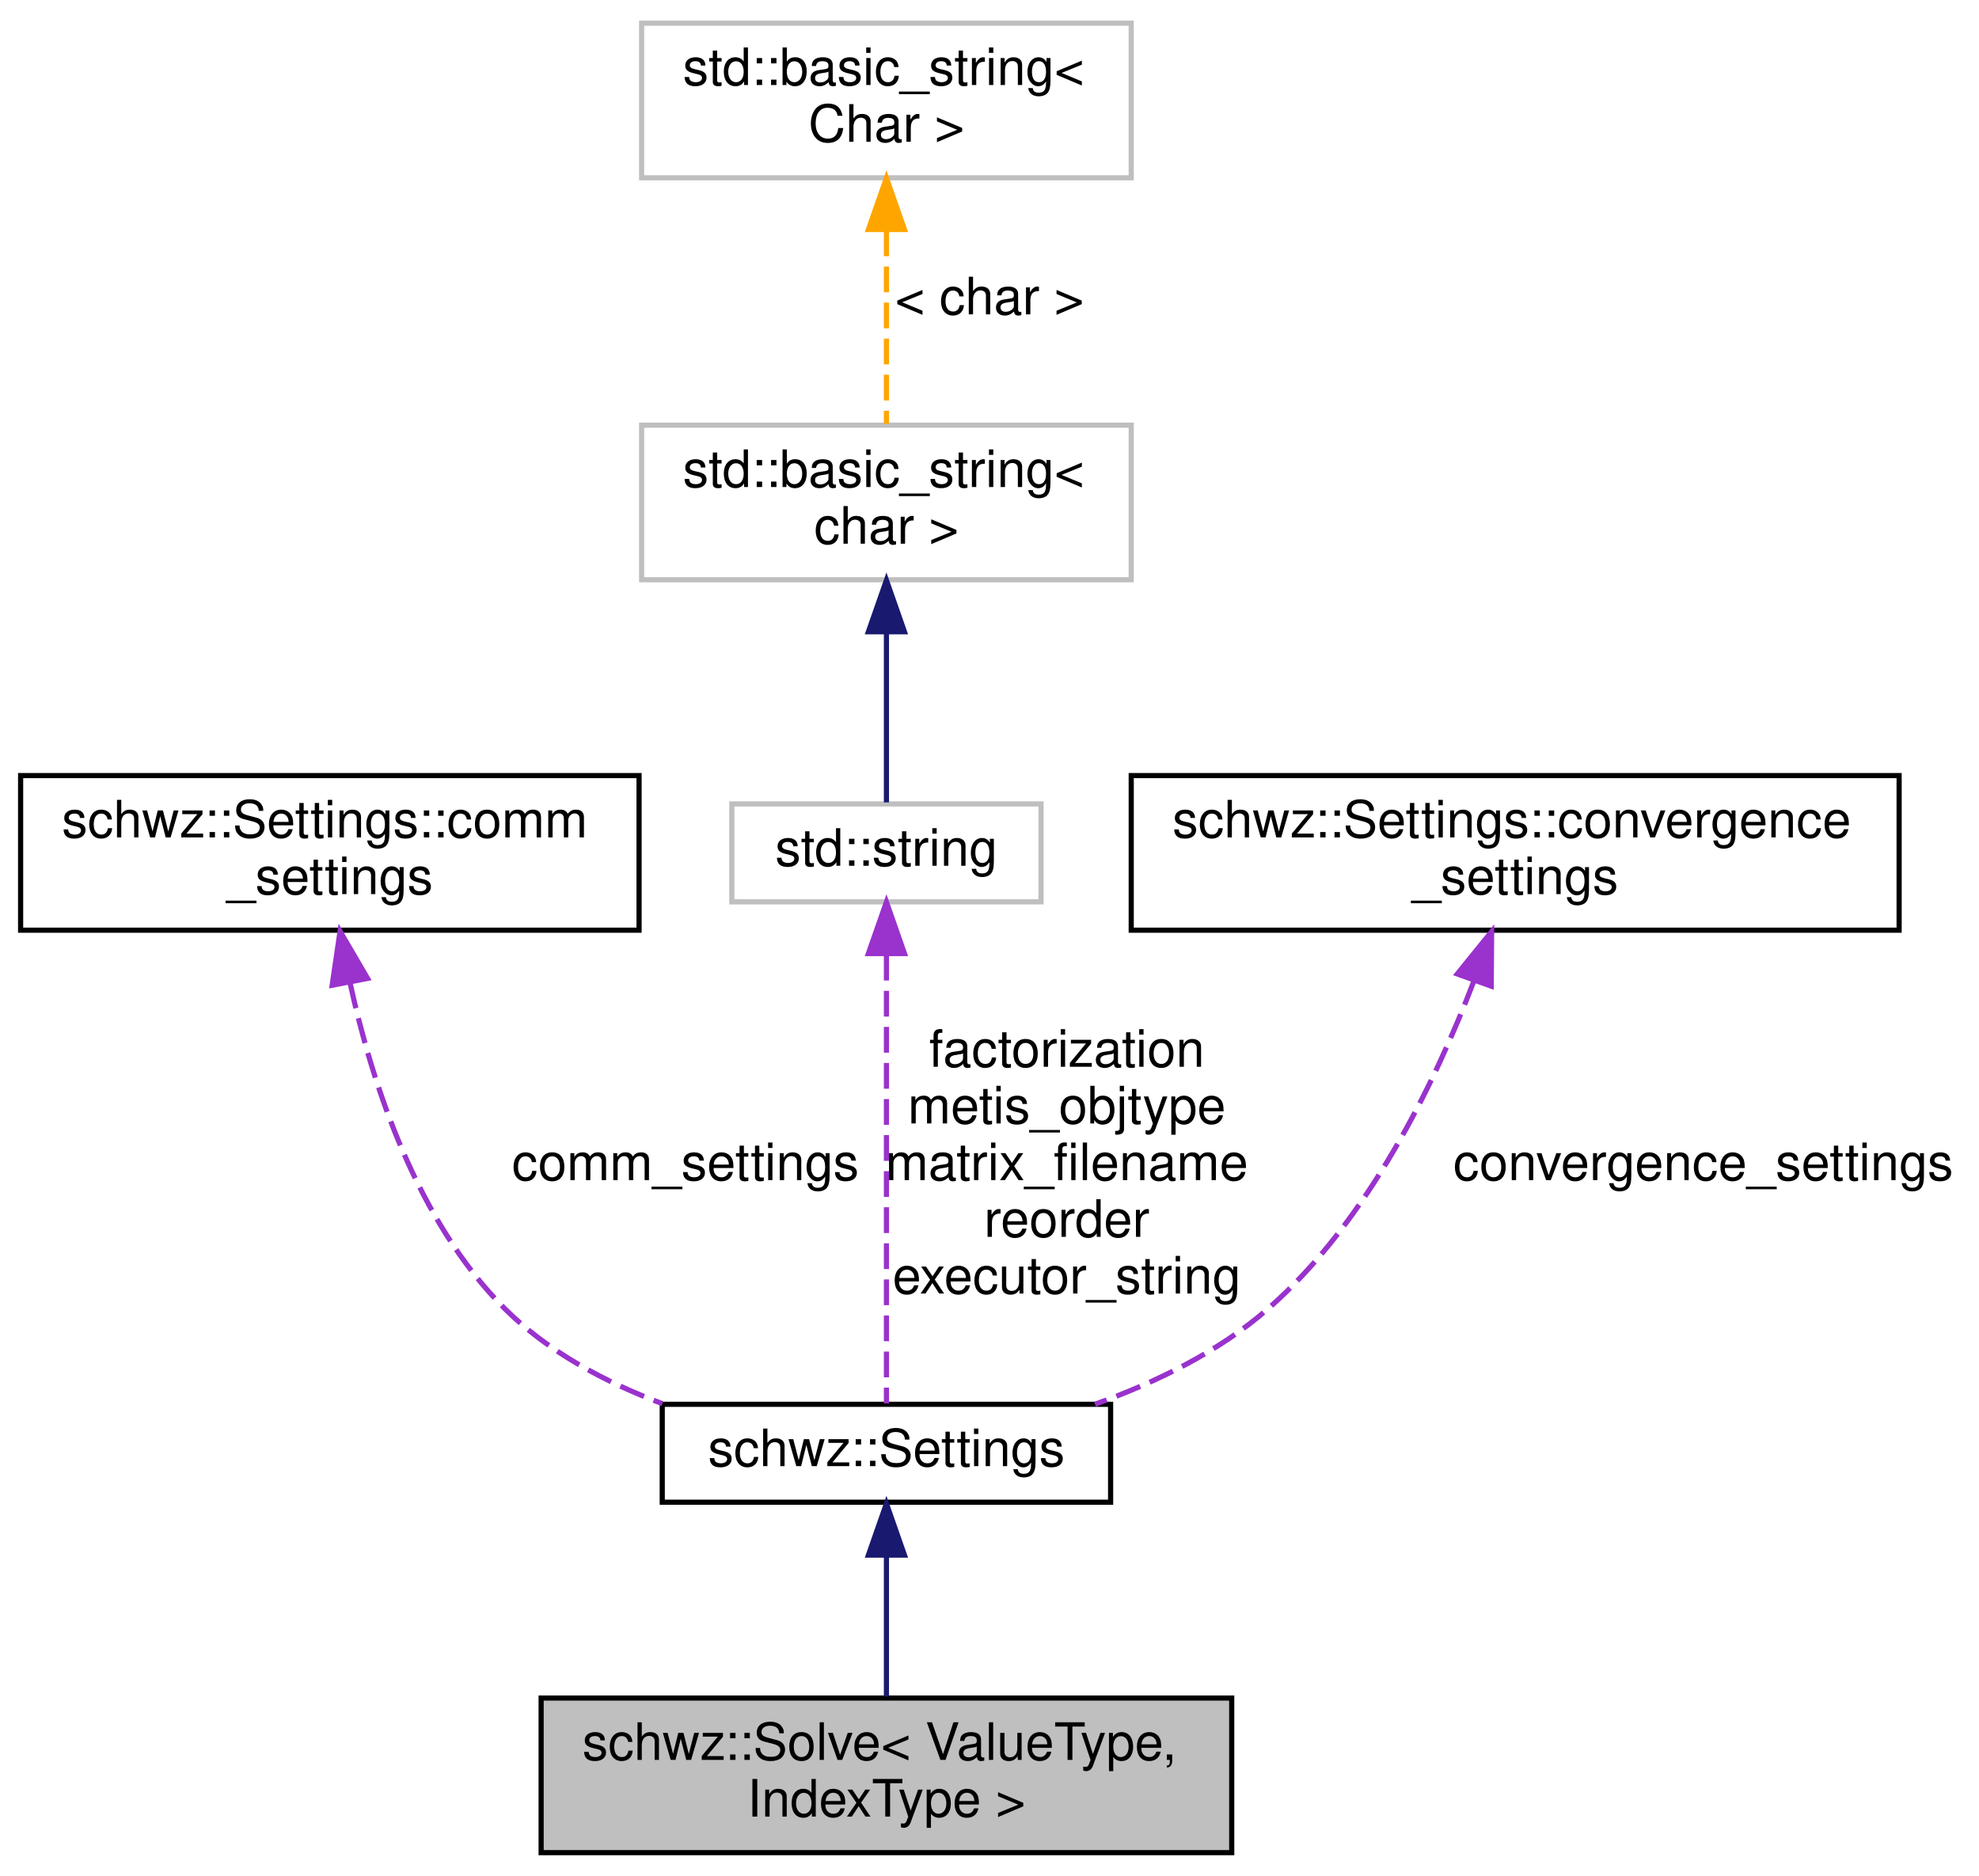
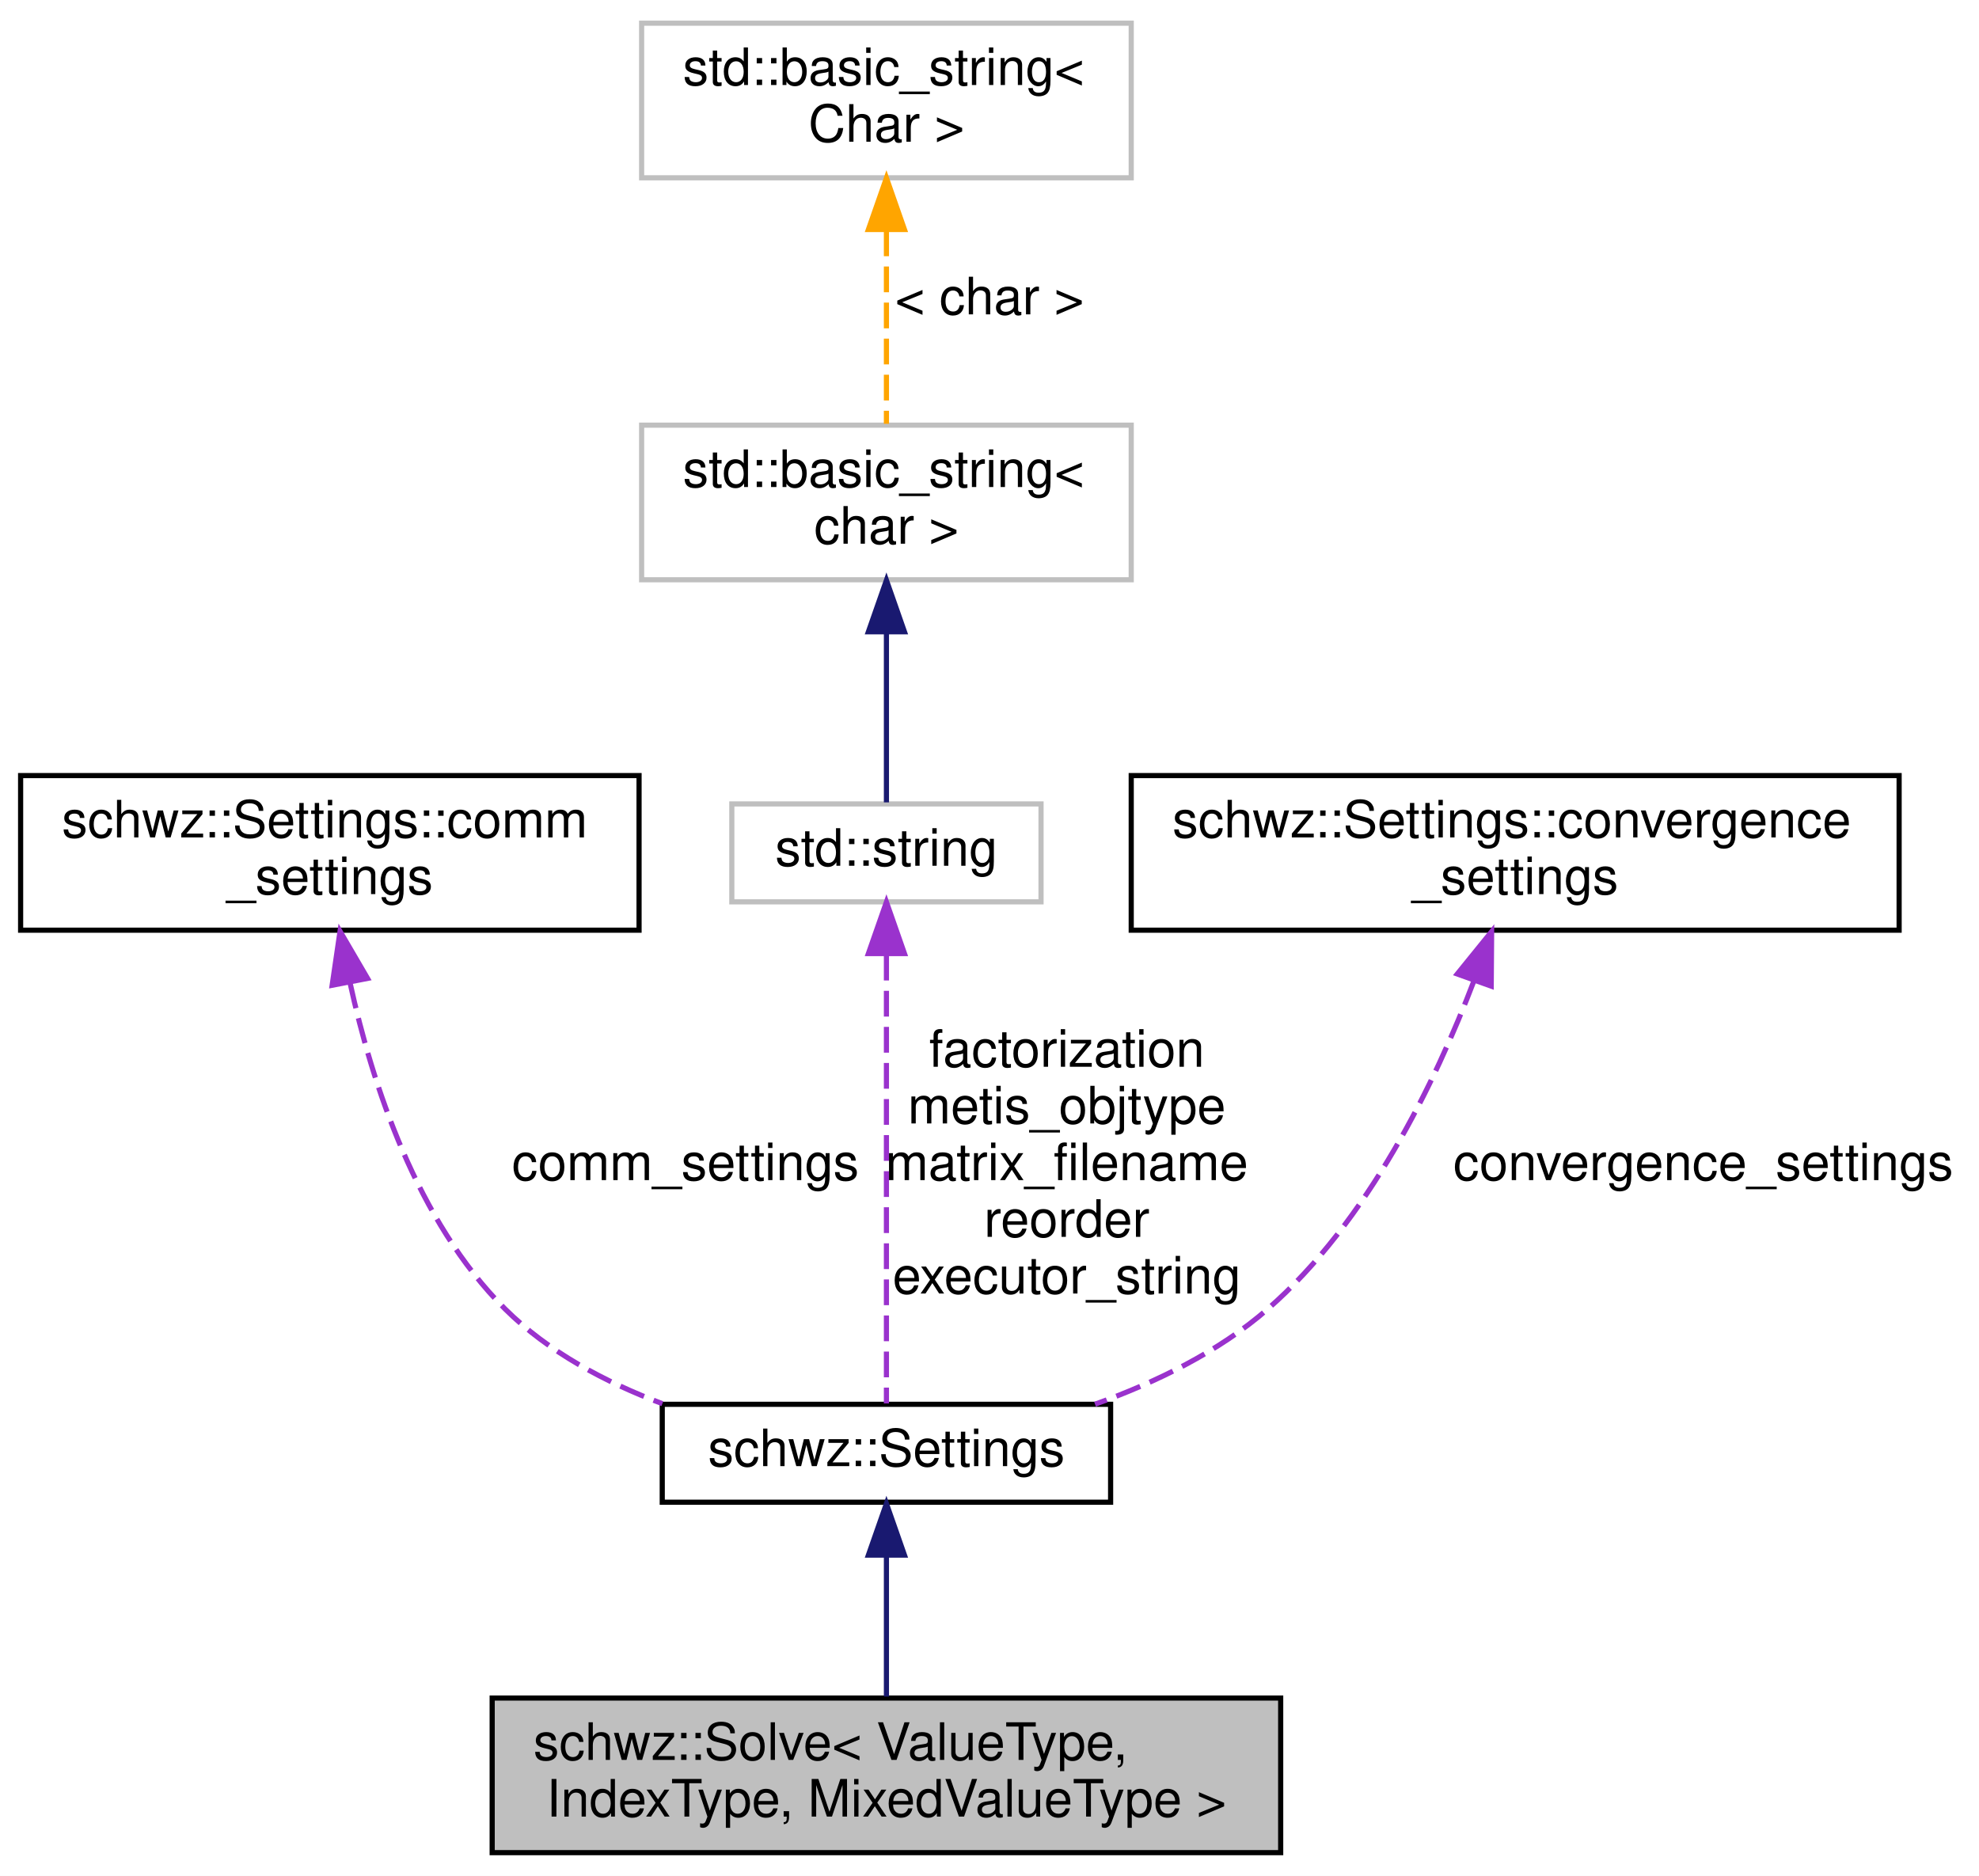
<svg xmlns="http://www.w3.org/2000/svg" xmlns:xlink="http://www.w3.org/1999/xlink" width="384pt" height="364pt" viewBox="0.00 0.00 384.00 364.00">
  <g id="graph0" class="graph" transform="scale(1 1) rotate(0) translate(4 360)">
    <polygon fill="#ffffff" stroke="transparent" points="-4,4 -4,-360 380,-360 380,4 -4,4" />
    <g id="node1" class="node">
-       <polygon fill="#bfbfbf" stroke="#000000" points="101,-.5 101,-30.5 235,-30.5 235,-.5 101,-.5" />
-       <text text-anchor="start" x="109" y="-18.5" font-family="Helvetica,sans-Serif" font-size="10.00" fill="#000000">schwz::Solve&lt; ValueType,</text>
-       <text text-anchor="middle" x="168" y="-7.5" font-family="Helvetica,sans-Serif" font-size="10.00" fill="#000000"> IndexType &gt;</text>
+       <polygon fill="#bfbfbf" stroke="#000000" points="91.5,-.5 91.5,-30.5 244.5,-30.5 244.5,-.5 91.5,-.5" />
+       <text text-anchor="start" x="99.5" y="-18.5" font-family="Helvetica,sans-Serif" font-size="10.00" fill="#000000">schwz::Solve&lt; ValueType,</text>
+       <text text-anchor="middle" x="168" y="-7.5" font-family="Helvetica,sans-Serif" font-size="10.00" fill="#000000"> IndexType, MixedValueType &gt;</text>
    </g>
    <g id="node2" class="node">
      <g id="a_node2">
        <a xlink:href="structschwz_1_1Settings.html" target="_top" xlink:title="The struct that contains the solver settings and the parameters to be set by the user. ">
          <polygon fill="#ffffff" stroke="#000000" points="124.5,-68.5 124.5,-87.5 211.5,-87.5 211.5,-68.5 124.5,-68.5" />
          <text text-anchor="middle" x="168" y="-75.5" font-family="Helvetica,sans-Serif" font-size="10.00" fill="#000000">schwz::Settings</text>
        </a>
      </g>
    </g>
    <g id="edge1" class="edge">
      <path fill="none" stroke="#191970" d="M168,-58.05C168,-49.221 168,-39 168,-30.789" />
      <polygon fill="#191970" stroke="#191970" points="164.5,-58.234 168,-68.234 171.5,-58.234 164.5,-58.234" />
    </g>
    <g id="node3" class="node">
      <g id="a_node3">
        <a xlink:href="structschwz_1_1Settings_1_1comm__settings.html" target="_top" xlink:title="The settings for the various available communication paradigms. ">
          <polygon fill="#ffffff" stroke="#000000" points="0,-179.5 0,-209.5 120,-209.5 120,-179.5 0,-179.5" />
          <text text-anchor="start" x="8" y="-197.5" font-family="Helvetica,sans-Serif" font-size="10.00" fill="#000000">schwz::Settings::comm</text>
          <text text-anchor="middle" x="60" y="-186.5" font-family="Helvetica,sans-Serif" font-size="10.00" fill="#000000">_settings</text>
        </a>
      </g>
    </g>
    <g id="edge2" class="edge">
      <path fill="none" stroke="#9a32cd" stroke-dasharray="5,2" d="M63.931,-169.236C68.205,-149.645 76.87,-123.044 94,-106 102.374,-97.668 113.473,-91.774 124.521,-87.621" />
      <polygon fill="#9a32cd" stroke="#9a32cd" points="60.448,-168.811 61.981,-179.294 67.32,-170.143 60.448,-168.811" />
      <text text-anchor="middle" x="129" y="-131" font-family="Helvetica,sans-Serif" font-size="10.00" fill="#000000"> comm_settings</text>
    </g>
    <g id="node4" class="node">
      <g id="a_node4">
        <a xlink:title="STL class. ">
          <polygon fill="#ffffff" stroke="#bfbfbf" points="138,-185 138,-204 198,-204 198,-185 138,-185" />
          <text text-anchor="middle" x="168" y="-192" font-family="Helvetica,sans-Serif" font-size="10.00" fill="#000000">std::string</text>
        </a>
      </g>
    </g>
    <g id="edge3" class="edge">
      <path fill="none" stroke="#9a32cd" stroke-dasharray="5,2" d="M168,-174.736C168,-149.47 168,-106.72 168,-87.665" />
      <polygon fill="#9a32cd" stroke="#9a32cd" points="164.5,-174.966 168,-184.966 171.5,-174.966 164.5,-174.966" />
      <text text-anchor="middle" x="203" y="-153" font-family="Helvetica,sans-Serif" font-size="10.00" fill="#000000"> factorization</text>
      <text text-anchor="middle" x="203" y="-142" font-family="Helvetica,sans-Serif" font-size="10.00" fill="#000000">metis_objtype</text>
      <text text-anchor="middle" x="203" y="-131" font-family="Helvetica,sans-Serif" font-size="10.00" fill="#000000">matrix_filename</text>
      <text text-anchor="middle" x="203" y="-120" font-family="Helvetica,sans-Serif" font-size="10.00" fill="#000000">reorder</text>
      <text text-anchor="middle" x="203" y="-109" font-family="Helvetica,sans-Serif" font-size="10.00" fill="#000000">executor_string</text>
    </g>
    <g id="node5" class="node">
      <polygon fill="#ffffff" stroke="#bfbfbf" points="120.5,-247.5 120.5,-277.5 215.5,-277.5 215.5,-247.5 120.5,-247.5" />
      <text text-anchor="start" x="128.5" y="-265.5" font-family="Helvetica,sans-Serif" font-size="10.00" fill="#000000">std::basic_string&lt;</text>
      <text text-anchor="middle" x="168" y="-254.5" font-family="Helvetica,sans-Serif" font-size="10.00" fill="#000000"> char &gt;</text>
    </g>
    <g id="edge4" class="edge">
      <path fill="none" stroke="#191970" d="M168,-237.067C168,-225.648 168,-212.851 168,-204.297" />
      <polygon fill="#191970" stroke="#191970" points="164.5,-237.409 168,-247.409 171.5,-237.409 164.5,-237.409" />
    </g>
    <g id="node6" class="node">
      <g id="a_node6">
        <a xlink:title="STL class. ">
          <polygon fill="#ffffff" stroke="#bfbfbf" points="120.5,-325.5 120.5,-355.5 215.5,-355.5 215.5,-325.5 120.5,-325.5" />
          <text text-anchor="start" x="128.5" y="-343.5" font-family="Helvetica,sans-Serif" font-size="10.00" fill="#000000">std::basic_string&lt;</text>
          <text text-anchor="middle" x="168" y="-332.5" font-family="Helvetica,sans-Serif" font-size="10.00" fill="#000000"> Char &gt;</text>
        </a>
      </g>
    </g>
    <g id="edge5" class="edge">
      <path fill="none" stroke="#ffa500" stroke-dasharray="5,2" d="M168,-315.288C168,-302.919 168,-288.426 168,-277.759" />
      <polygon fill="#ffa500" stroke="#ffa500" points="164.5,-315.461 168,-325.461 171.5,-315.461 164.5,-315.461" />
      <text text-anchor="middle" x="188" y="-299" font-family="Helvetica,sans-Serif" font-size="10.00" fill="#000000"> &lt; char &gt;</text>
    </g>
    <g id="node7" class="node">
      <g id="a_node7">
        <a xlink:href="structschwz_1_1Settings_1_1convergence__settings.html" target="_top" xlink:title="The various convergence settings available. ">
          <polygon fill="#ffffff" stroke="#000000" points="215.5,-179.5 215.5,-209.5 364.5,-209.5 364.5,-179.5 215.5,-179.5" />
          <text text-anchor="start" x="223.5" y="-197.5" font-family="Helvetica,sans-Serif" font-size="10.00" fill="#000000">schwz::Settings::convergence</text>
          <text text-anchor="middle" x="290" y="-186.5" font-family="Helvetica,sans-Serif" font-size="10.00" fill="#000000">_settings</text>
        </a>
      </g>
    </g>
    <g id="edge6" class="edge">
      <path fill="none" stroke="#9a32cd" stroke-dasharray="5,2" d="M282.01,-169.69C274.515,-149.998 261.509,-123.034 242,-106 232.481,-97.688 220.246,-91.734 208.478,-87.517" />
      <polygon fill="#9a32cd" stroke="#9a32cd" points="278.762,-171.002 285.432,-179.234 285.351,-168.639 278.762,-171.002" />
      <text text-anchor="middle" x="326.5" y="-131" font-family="Helvetica,sans-Serif" font-size="10.00" fill="#000000"> convergence_settings</text>
    </g>
  </g>
</svg>
